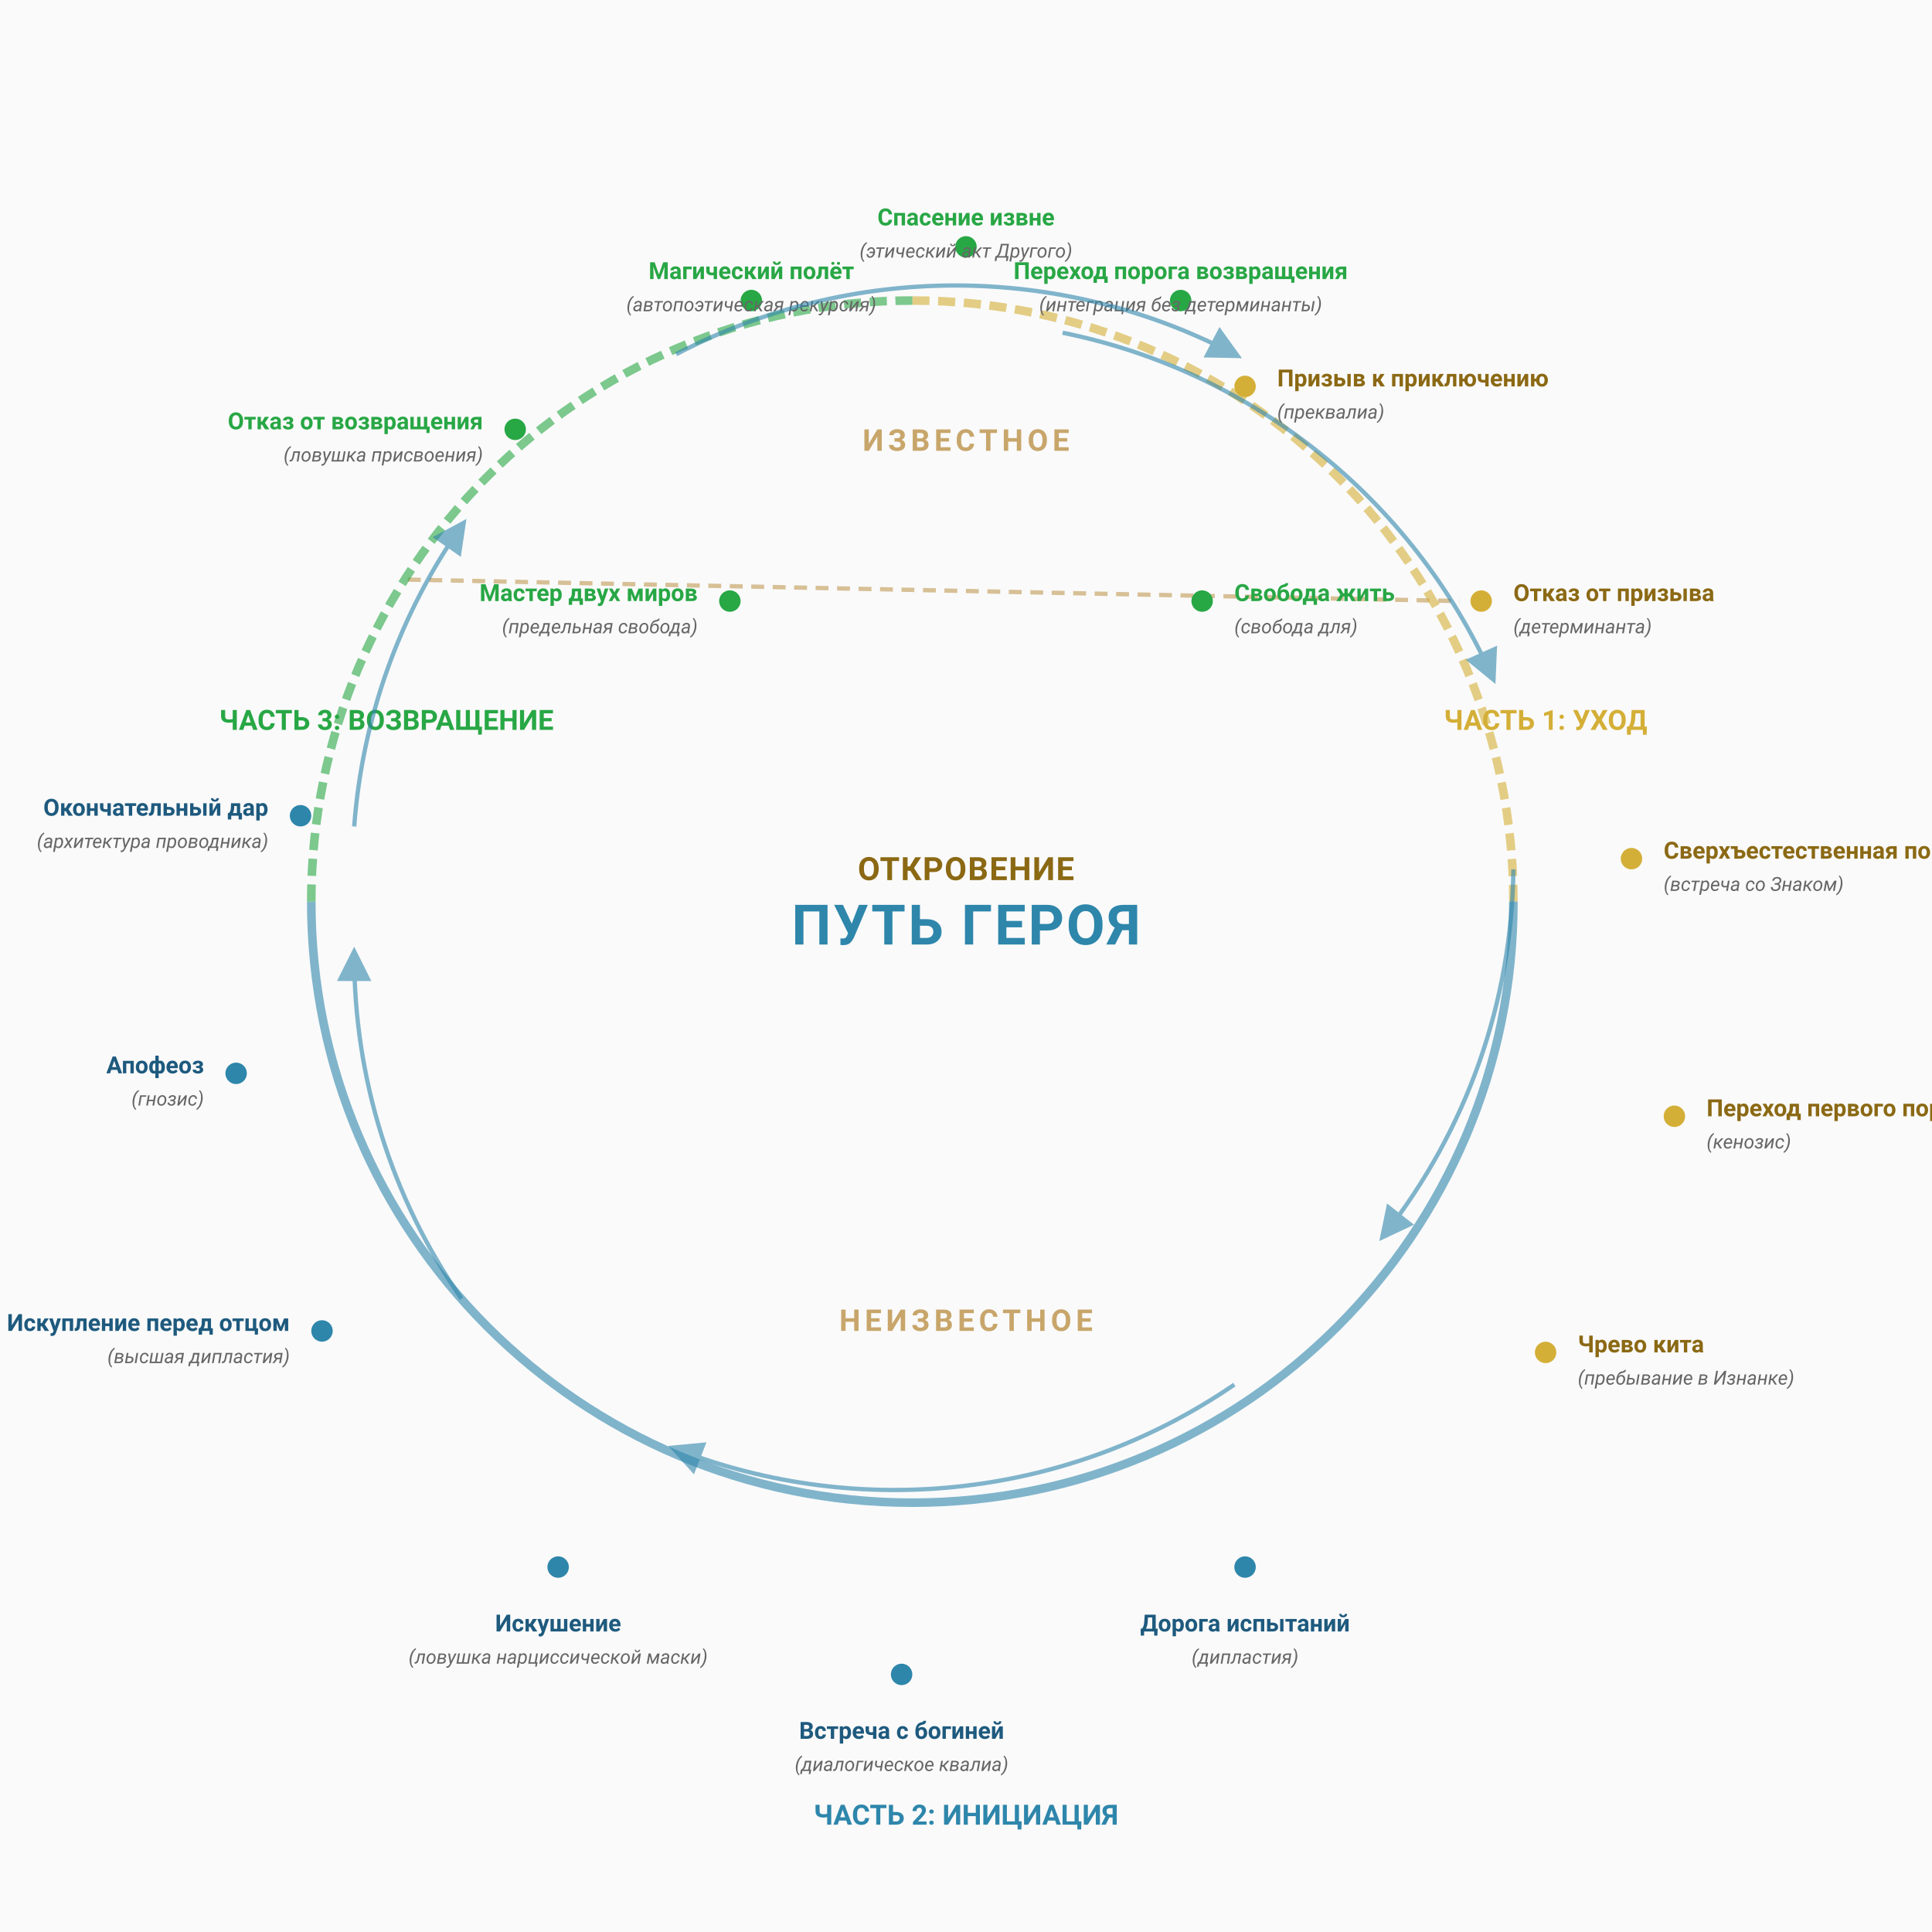
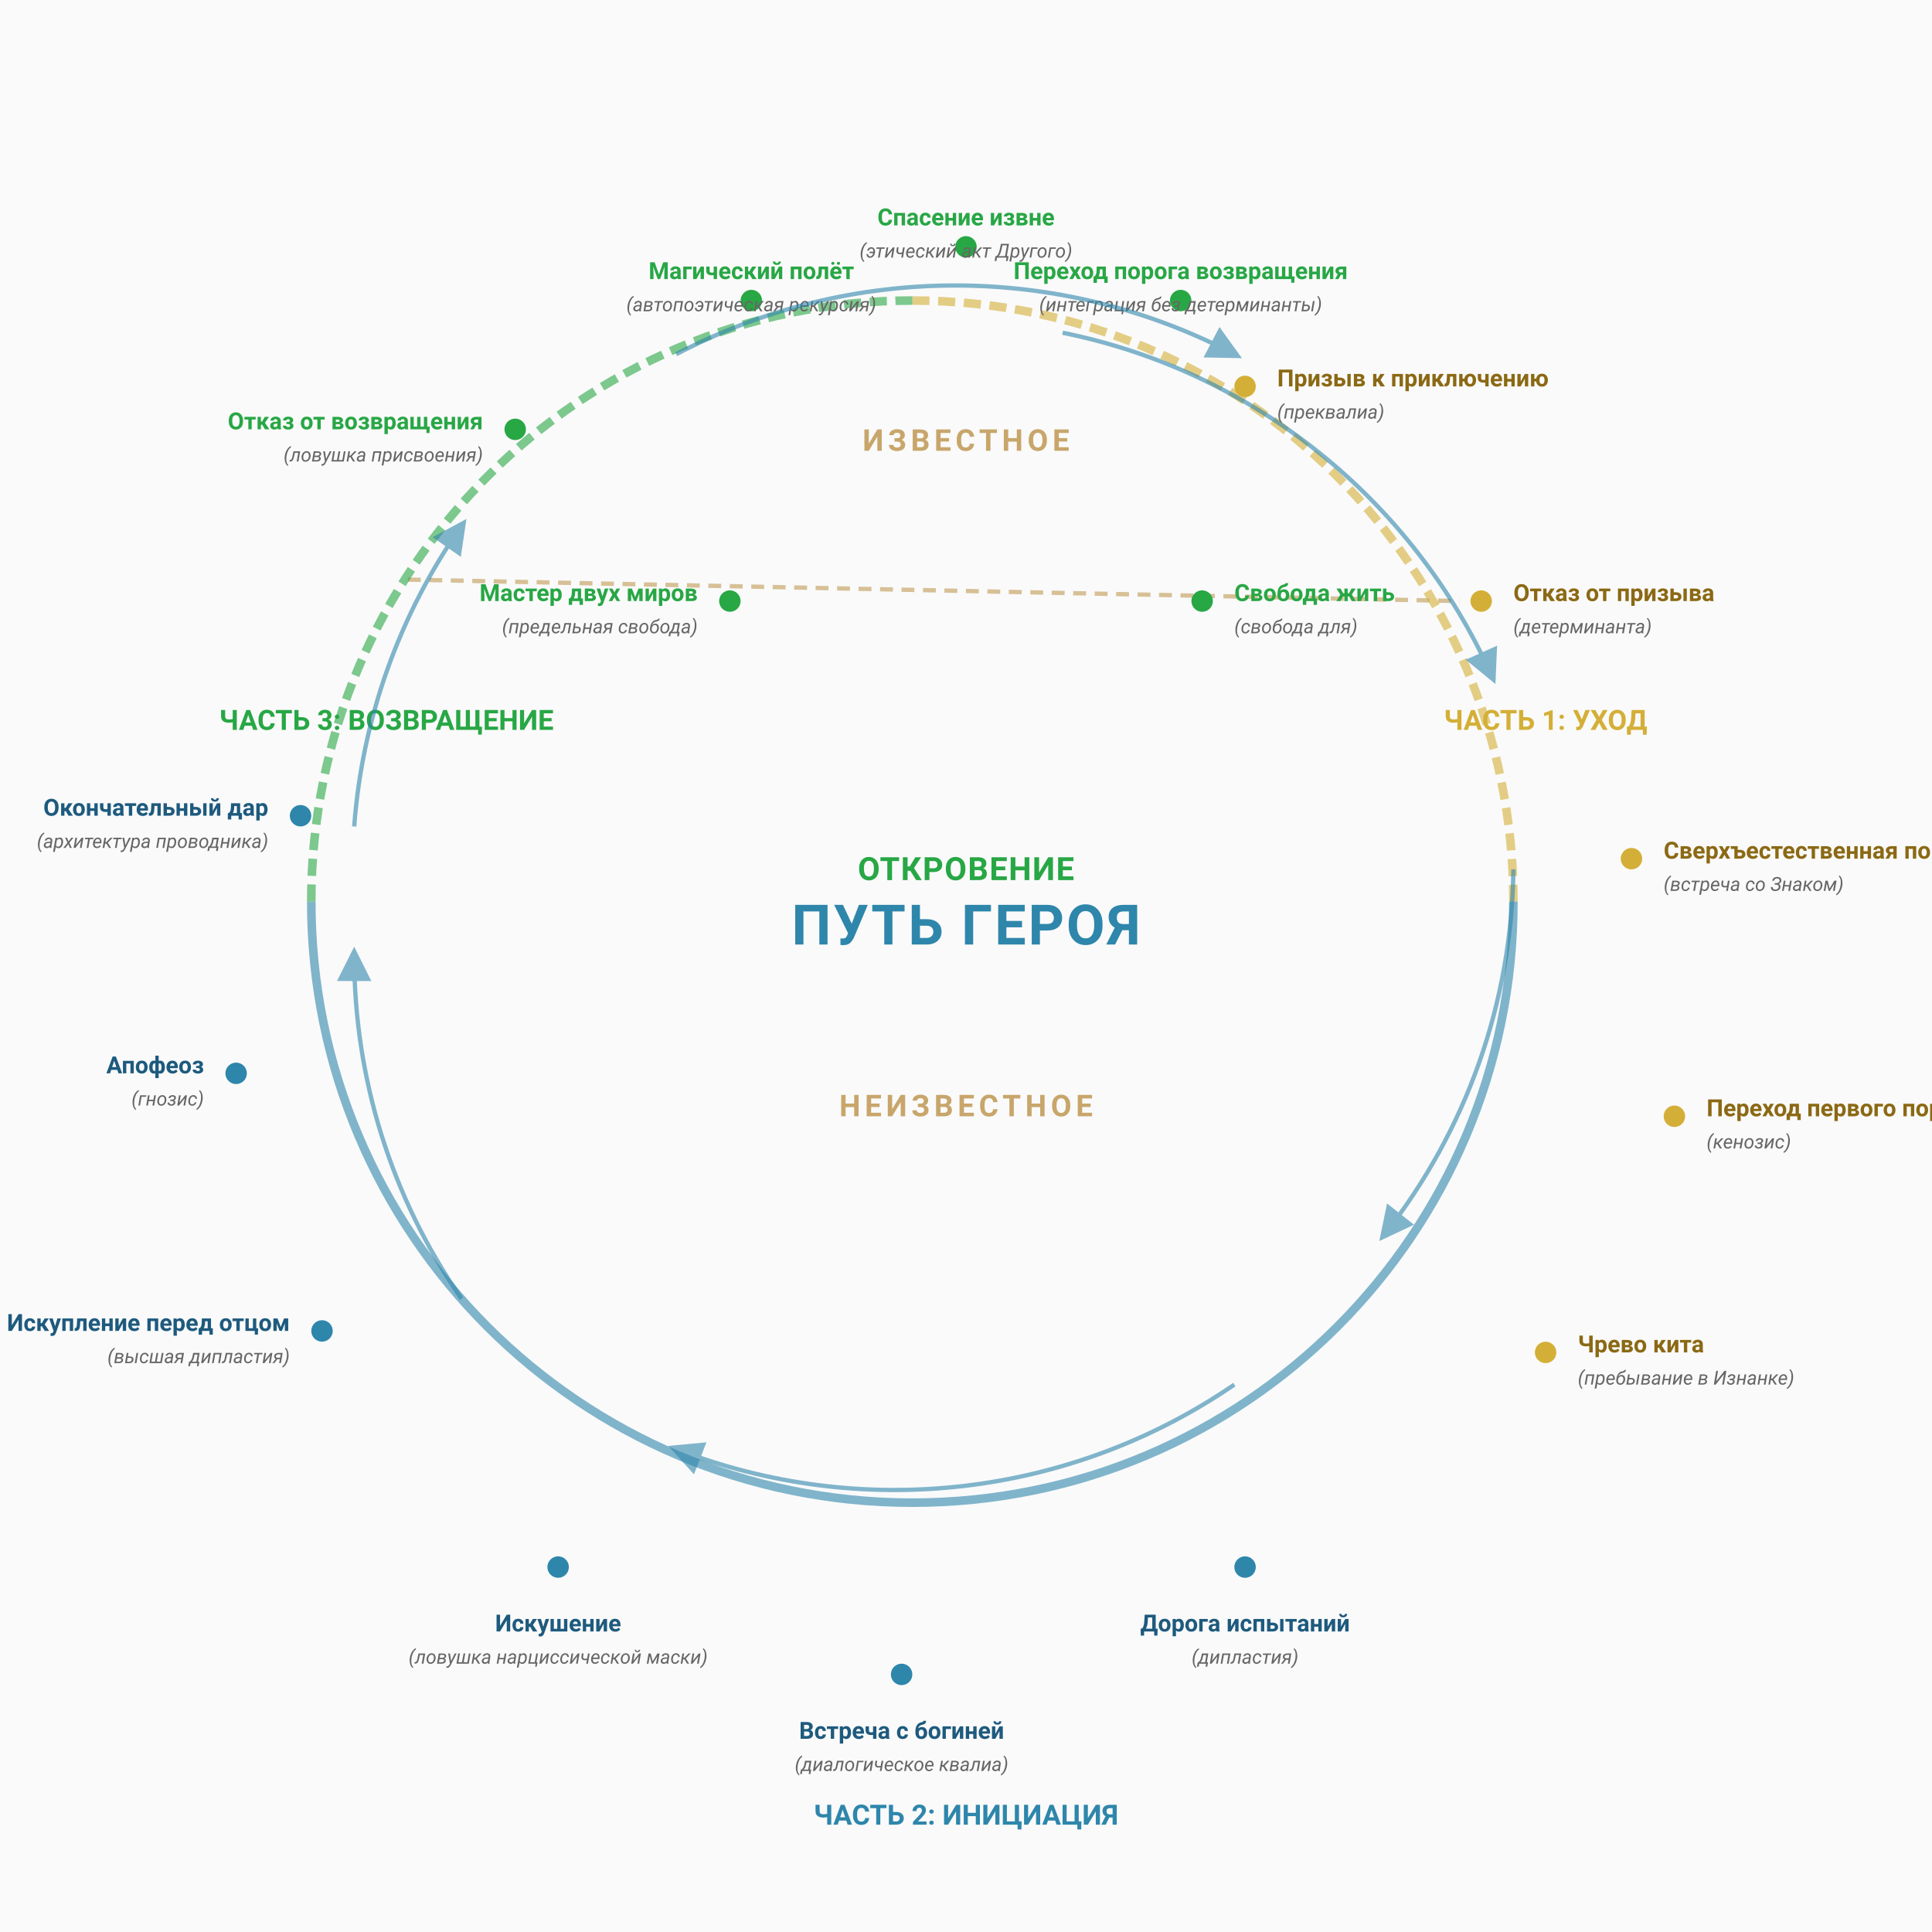
<svg xmlns="http://www.w3.org/2000/svg" viewBox="0 0 900 900" width="900" height="900">
  <defs>
    <marker id="arrow" markerWidth="8" markerHeight="8" refX="6" refY="4" orient="auto">
      <polygon points="0 0, 8 4, 0 8" fill="#2E86AB" />
    </marker>
  </defs>
  <rect width="100%" height="100%" fill="#FAFAFA" />
  <line x1="190" y1="270" x2="680" y2="280" stroke="#C8A66B" stroke-width="2" stroke-dasharray="6,4" opacity="0.7" />
  <g text-anchor="middle" font-family="system-ui, -apple-system, 'Segoe UI', Roboto, sans-serif">
    <text x="450" y="440" font-size="26" font-weight="bold" fill="#2E86AB" letter-spacing="1">ПУТЬ ГЕРОЯ</text>
-     <text x="450" y="410" font-size="15" font-weight="600" fill="#8B6914" letter-spacing="0.5">ОТКРОВЕНИЕ</text>
+     <text x="450" y="410" font-size="15" font-weight="600" fill="#28A745" letter-spacing="0.5">ОТКРОВЕНИЕ</text>
    <text x="450" y="210" font-size="14" font-weight="bold" fill="#C8A66B" letter-spacing="2">ИЗВЕСТНОЕ</text>
-     <text x="450" y="620" font-size="14" font-weight="bold" fill="#C8A66B" letter-spacing="2">НЕИЗВЕСТНОЕ</text>
+     <text x="450" y="520" font-size="14" font-weight="bold" fill="#C8A66B" letter-spacing="2">НЕИЗВЕСТНОЕ</text>
  </g>
  <path d="M 425 140 A 280 280 0 0 1 705 420" fill="none" stroke="#D4AF37" stroke-width="4" opacity="0.6" stroke-dasharray="8,4" />
  <path d="M 705 420 A 280 280 0 0 1 145 420" fill="none" stroke="#2E86AB" stroke-width="4" opacity="0.6" />
  <path d="M 145 420 A 280 280 0 0 1 425 140" fill="none" stroke="#28A745" stroke-width="4" opacity="0.6" stroke-dasharray="8,4" />
  <g id="departure" font-family="system-ui, -apple-system, 'Segoe UI', Roboto, sans-serif" font-size="11" font-weight="600" fill="#8B6914">
    <g id="stage-call">
      <circle cx="580" cy="180" r="5" fill="#D4AF37" />
      <text x="595" y="180" text-anchor="start">Призыв к приключению</text>
      <text x="595" y="195" text-anchor="start" font-size="9" font-weight="normal" font-style="italic" fill="#666">(преквалиа)</text>
    </g>
    <g id="stage-refusal">
      <circle cx="690" cy="280" r="5" fill="#D4AF37" />
      <text x="705" y="280" text-anchor="start">Отказ от призыва</text>
      <text x="705" y="295" text-anchor="start" font-size="9" font-weight="normal" font-style="italic" fill="#666">(детерминанта)</text>
    </g>
    <g id="stage-help">
      <circle cx="760" cy="400" r="5" fill="#D4AF37" />
      <text x="775" y="400" text-anchor="start">Сверхъестественная помощь</text>
      <text x="775" y="415" text-anchor="start" font-size="9" font-weight="normal" font-style="italic" fill="#666">(встреча со Знаком)</text>
    </g>
    <g id="stage-threshold">
      <circle cx="780" cy="520" r="5" fill="#D4AF37" />
      <text x="795" y="520" text-anchor="start">Переход первого порога</text>
      <text x="795" y="535" text-anchor="start" font-size="9" font-weight="normal" font-style="italic" fill="#666">(кенозис)</text>
    </g>
    <g id="stage-whale">
      <circle cx="720" cy="630" r="5" fill="#D4AF37" />
      <text x="735" y="630" text-anchor="start">Чрево кита</text>
      <text x="735" y="645" text-anchor="start" font-size="9" font-weight="normal" font-style="italic" fill="#666">(пребывание в Изнанке)</text>
    </g>
  </g>
  <g id="initiation" font-family="system-ui, -apple-system, 'Segoe UI', Roboto, sans-serif" font-size="11" font-weight="600" fill="#1E5A7E">
    <g id="stage-trials">
      <circle cx="580" cy="730" r="5" fill="#2E86AB" />
      <text x="580" y="760" text-anchor="middle">Дорога испытаний</text>
      <text x="580" y="775" text-anchor="middle" font-size="9" font-weight="normal" font-style="italic" fill="#666">(дипластия)</text>
    </g>
    <g id="stage-goddess">
      <circle cx="420" cy="780" r="5" fill="#2E86AB" />
      <text x="420" y="810" text-anchor="middle">Встреча с богиней</text>
      <text x="420" y="825" text-anchor="middle" font-size="9" font-weight="normal" font-style="italic" fill="#666">(диалогическое квалиа)</text>
    </g>
    <g id="stage-temptation">
      <circle cx="260" cy="730" r="5" fill="#2E86AB" />
      <text x="260" y="760" text-anchor="middle">Искушение</text>
      <text x="260" y="775" text-anchor="middle" font-size="9" font-weight="normal" font-style="italic" fill="#666">(ловушка нарциссической маски)</text>
    </g>
    <g id="stage-father">
      <circle cx="150" cy="620" r="5" fill="#2E86AB" />
      <text x="135" y="620" text-anchor="end">Искупление перед отцом</text>
      <text x="135" y="635" text-anchor="end" font-size="9" font-weight="normal" font-style="italic" fill="#666">(высшая дипластия)</text>
    </g>
    <g id="stage-apotheosis">
      <circle cx="110" cy="500" r="5" fill="#2E86AB" />
      <text x="95" y="500" text-anchor="end">Апофеоз</text>
      <text x="95" y="515" text-anchor="end" font-size="9" font-weight="normal" font-style="italic" fill="#666">(гнозис)</text>
    </g>
    <g id="stage-gift">
      <circle cx="140" cy="380" r="5" fill="#2E86AB" />
      <text x="125" y="380" text-anchor="end">Окончательный дар</text>
      <text x="125" y="395" text-anchor="end" font-size="9" font-weight="normal" font-style="italic" fill="#666">(архитектура проводника)</text>
    </g>
  </g>
  <g id="return" font-family="system-ui, -apple-system, 'Segoe UI', Roboto, sans-serif" font-size="11" font-weight="600" fill="#28A745">
    <g id="stage-refusal-return">
      <circle cx="240" cy="200" r="5" fill="#28A745" />
      <text x="225" y="200" text-anchor="end">Отказ от возвращения</text>
      <text x="225" y="215" text-anchor="end" font-size="9" font-weight="normal" font-style="italic" fill="#666">(ловушка присвоения)</text>
    </g>
    <g id="stage-flight">
      <circle cx="350" cy="140" r="5" fill="#28A745" />
      <text x="350" y="130" text-anchor="middle">Магический полёт</text>
      <text x="350" y="145" text-anchor="middle" font-size="9" font-weight="normal" font-style="italic" fill="#666">(автопоэтическая рекурсия)</text>
    </g>
    <g id="stage-rescue">
      <circle cx="450" cy="115" r="5" fill="#28A745" />
      <text x="450" y="105" text-anchor="middle">Спасение извне</text>
      <text x="450" y="120" text-anchor="middle" font-size="9" font-weight="normal" font-style="italic" fill="#666">(этический акт Другого)</text>
    </g>
    <g id="stage-return-threshold">
      <circle cx="550" cy="140" r="5" fill="#28A745" />
      <text x="550" y="130" text-anchor="middle">Переход порога возвращения</text>
      <text x="550" y="145" text-anchor="middle" font-size="9" font-weight="normal" font-style="italic" fill="#666">(интеграция без детерминанты)</text>
    </g>
    <g id="stage-master">
      <circle cx="340" cy="280" r="5" fill="#28A745" />
      <text x="325" y="280" text-anchor="end">Мастер двух миров</text>
      <text x="325" y="295" text-anchor="end" font-size="9" font-weight="normal" font-style="italic" fill="#666">(предельная свобода)</text>
    </g>
    <g id="stage-freedom">
      <circle cx="560" cy="280" r="5" fill="#28A745" />
      <text x="575" y="280" text-anchor="start">Свобода жить</text>
      <text x="575" y="295" text-anchor="start" font-size="9" font-weight="normal" font-style="italic" fill="#666">(свобода для)</text>
    </g>
  </g>
  <g font-family="system-ui, -apple-system, 'Segoe UI', Roboto, sans-serif" font-size="13" font-weight="bold">
    <text x="720" y="340" fill="#D4AF37" text-anchor="middle">ЧАСТЬ 1: УХОД</text>
    <text x="450" y="850" fill="#2E86AB" text-anchor="middle">ЧАСТЬ 2: ИНИЦИАЦИЯ</text>
    <text x="180" y="340" fill="#28A745" text-anchor="middle">ЧАСТЬ 3: ВОЗВРАЩЕНИЕ</text>
  </g>
  <g fill="none" stroke="#2E86AB" stroke-width="2" marker-end="url(#arrow)" opacity="0.6">
    <path d="M 495 155 A 280 280 0 0 1 695 315" />
    <path d="M 315 165 A 280 280 0 0 1 575 165" />
    <path d="M 165 385 A 280 280 0 0 1 215 245" />
    <path d="M 705 405 A 280 280 0 0 1 645 575" />
    <path d="M 575 645 A 280 280 0 0 1 315 675" />
    <path d="M 215 605 A 280 280 0 0 1 165 445" />
  </g>
</svg>
